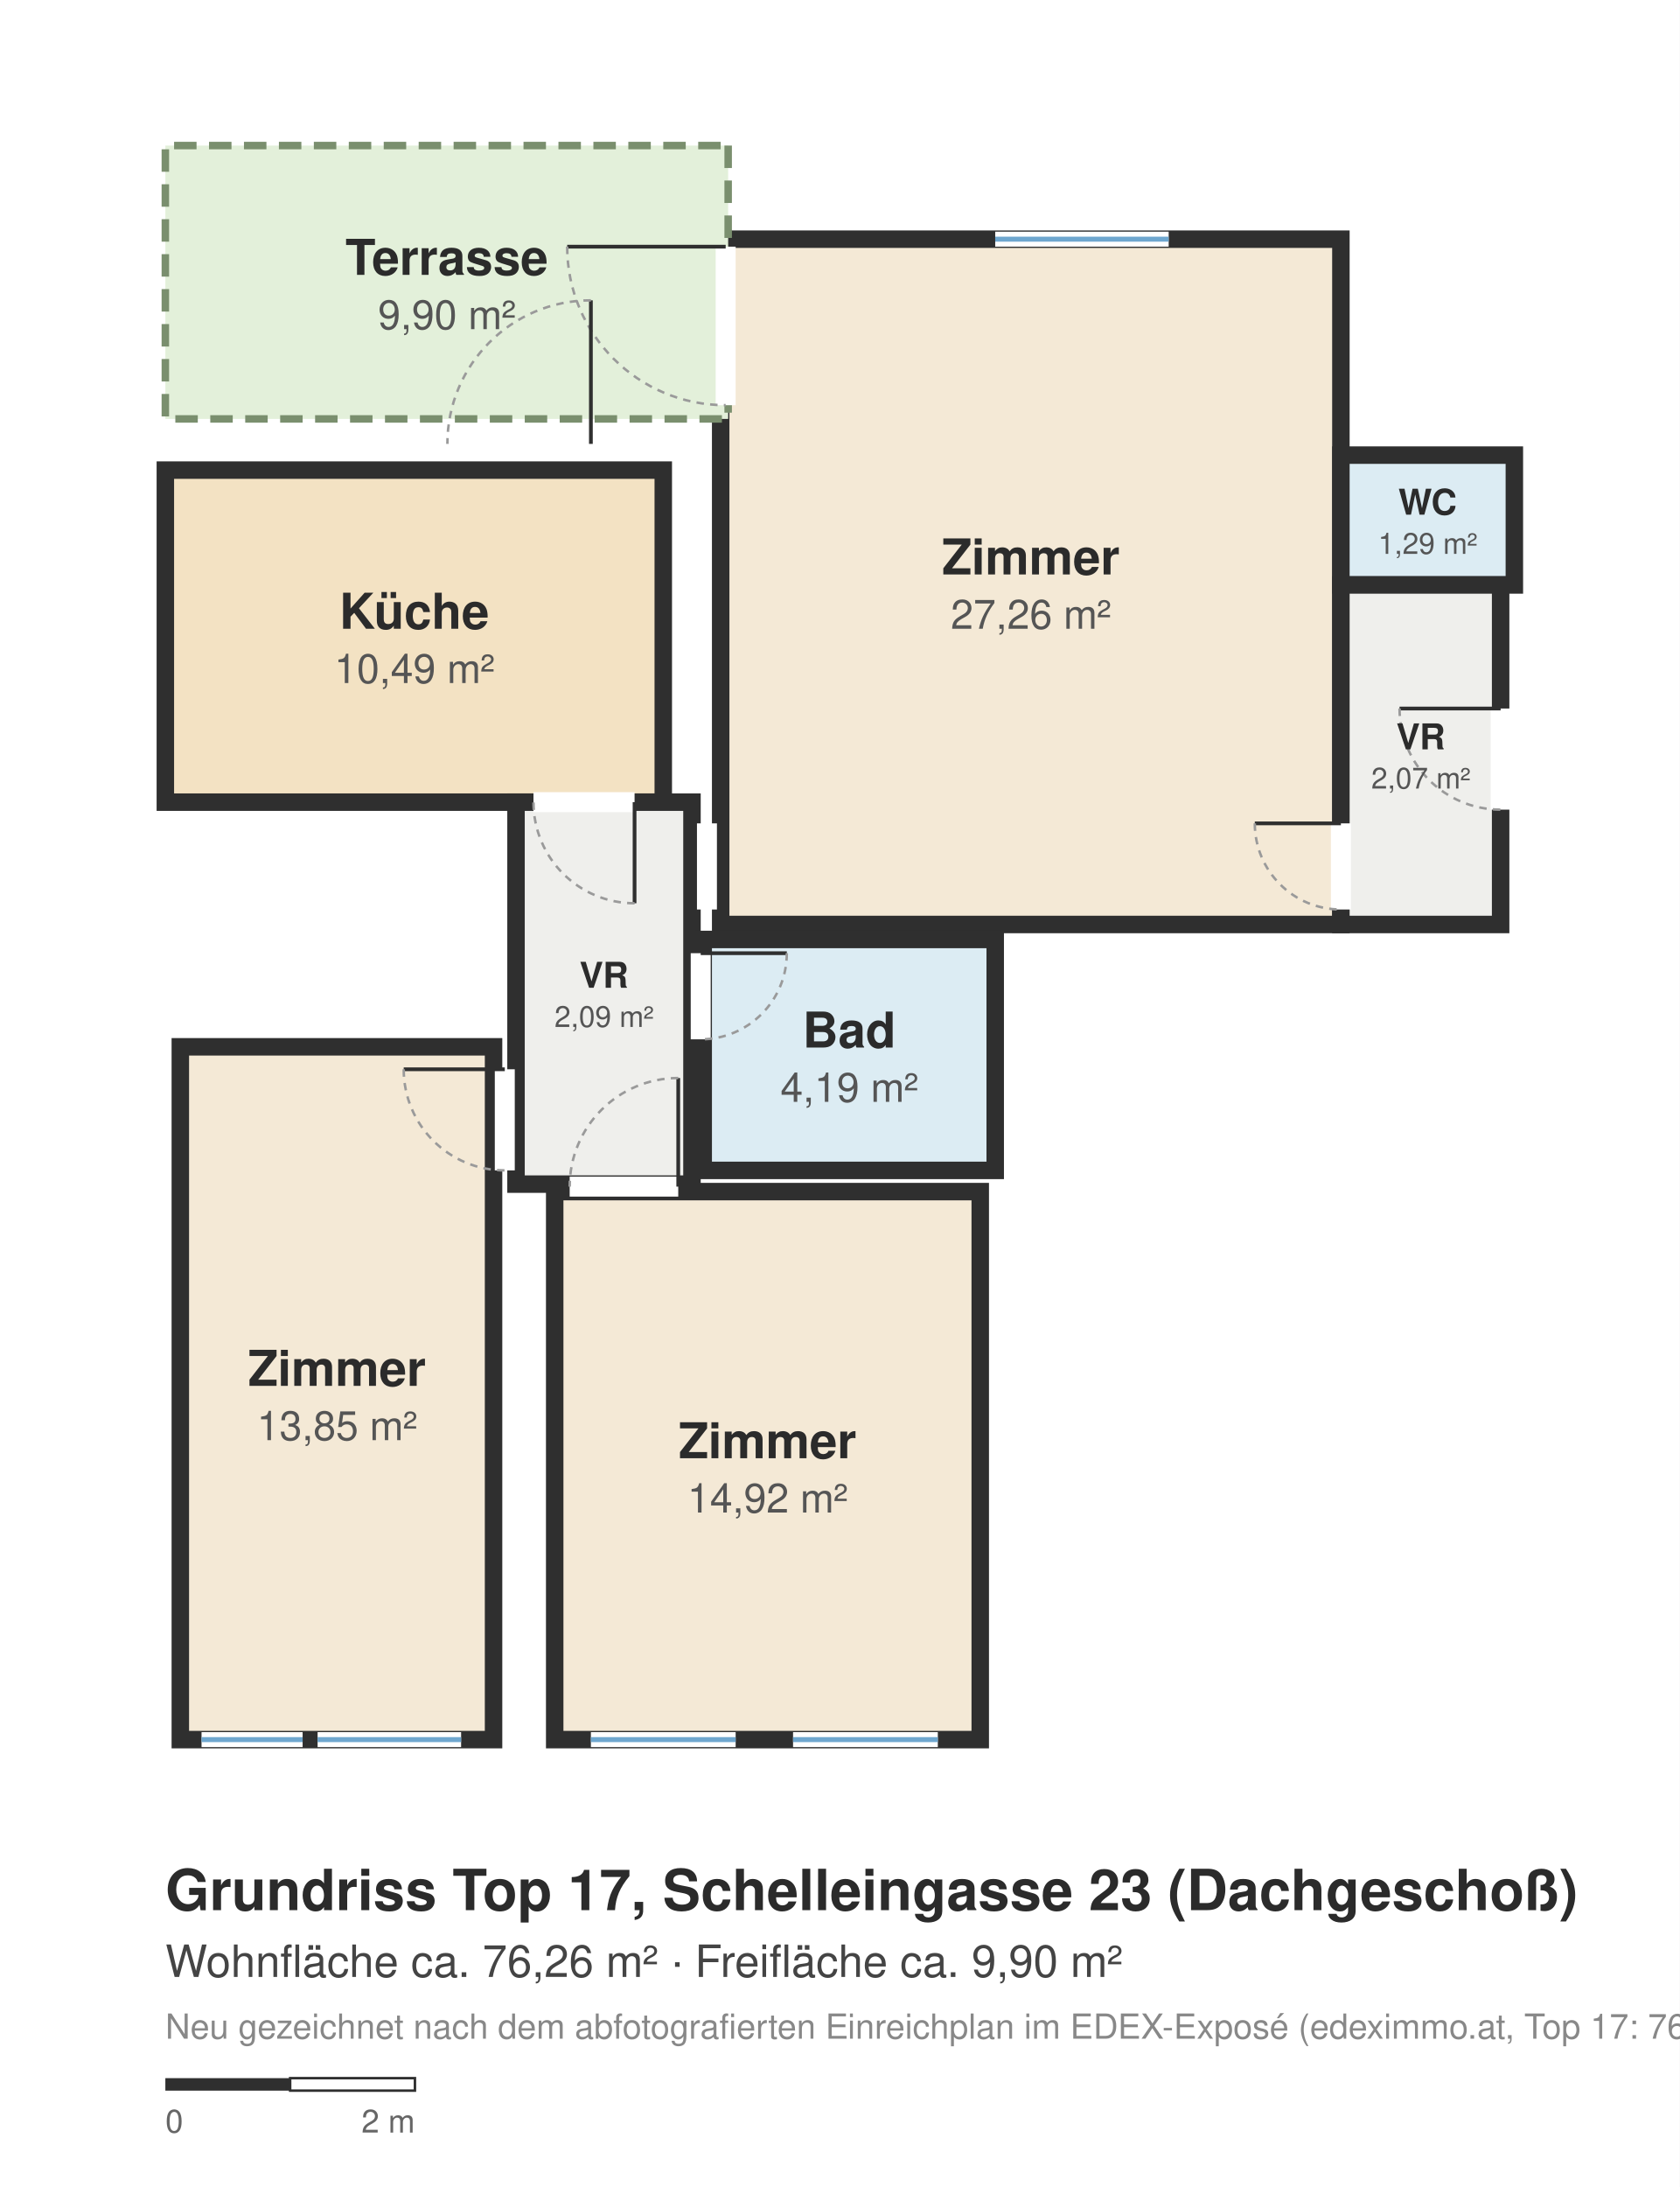
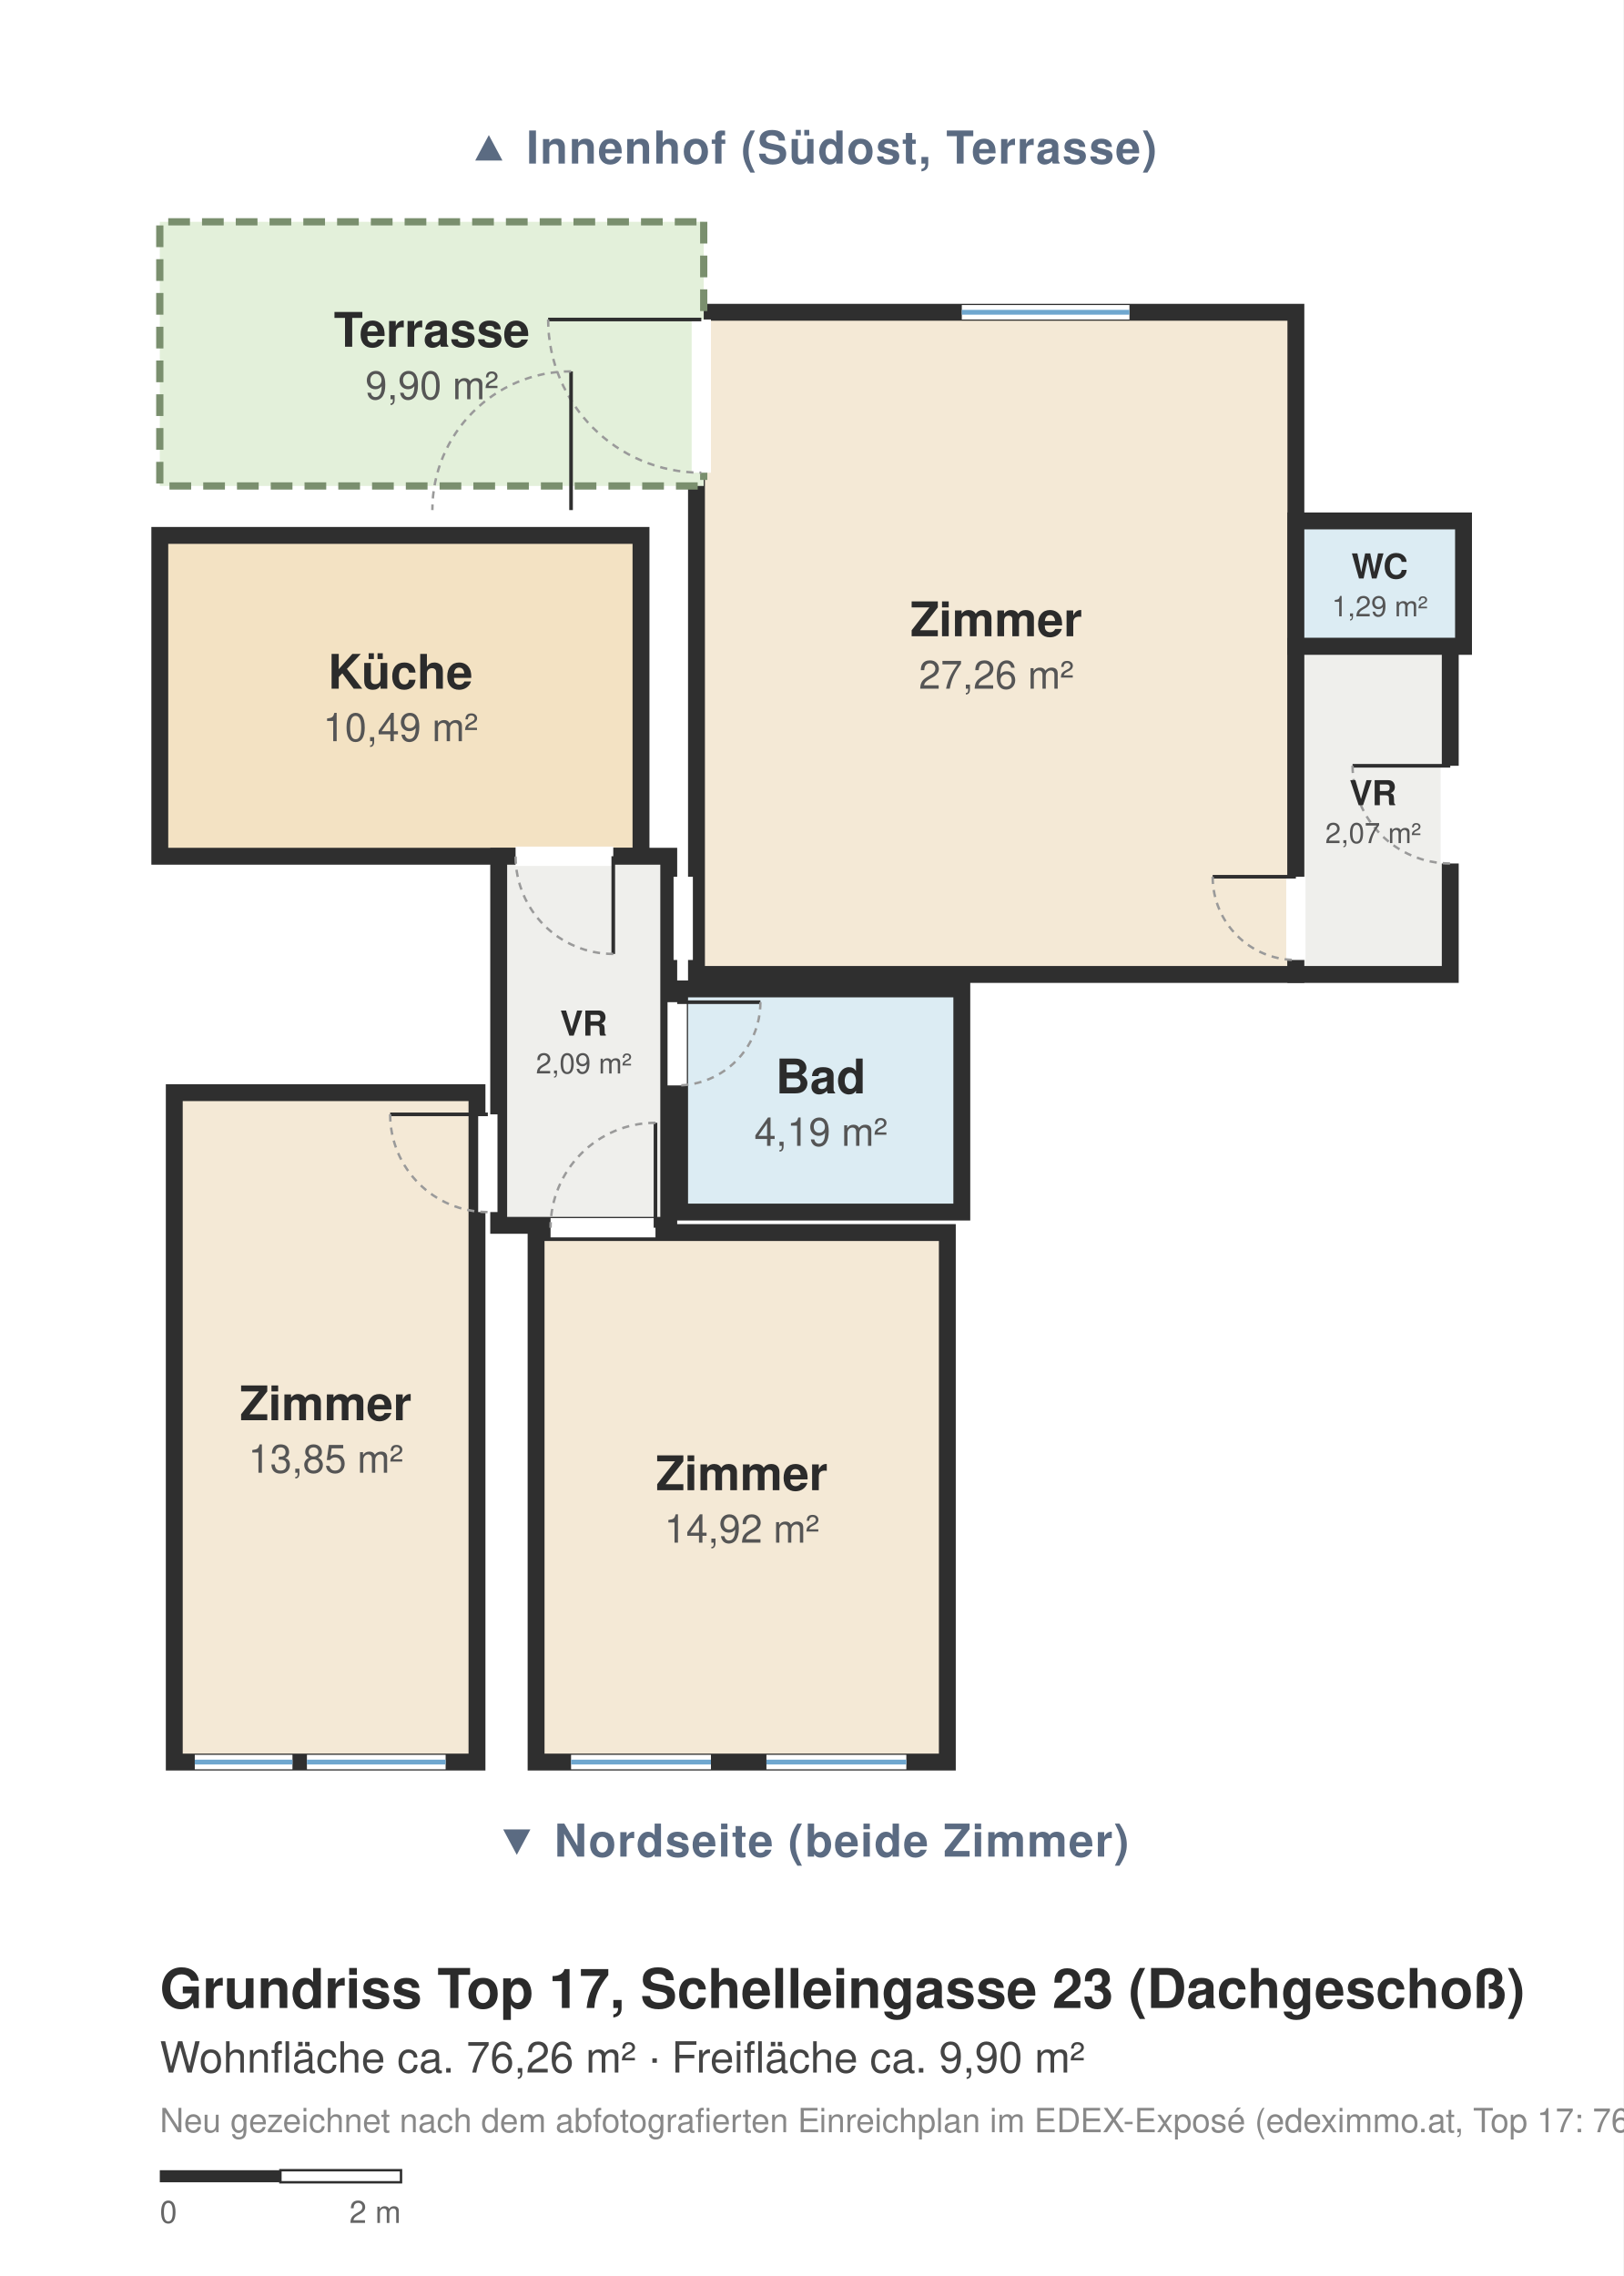
- <svg xmlns="http://www.w3.org/2000/svg" width="1346" height="1752" viewBox="0 0 1346 1752" font-family="Helvetica, Arial, sans-serif">
-   <rect width="1346" height="1752" fill="#ffffff" />
-   <polygon points="1074.5,191.6 1074.5,740.6 577.5,740.6 577.5,191.6" fill="#f4e9d6" stroke="none" />
-   <polygon points="1074.5,191.6 1074.5,740.6 577.5,740.6 577.5,191.6" fill="none" stroke="#2f2f2f" stroke-width="14.0" stroke-linejoin="miter" />
-   <polygon points="583.5,116.6 583.5,335.6 132.5,335.6 132.5,116.6" fill="#e3f0da" stroke="none" />
-   <polygon points="583.5,116.6 583.5,335.6 132.5,335.6 132.5,116.6" fill="none" stroke="#7a8f6e" stroke-width="6.0" stroke-linejoin="miter" stroke-dasharray="18 10" />
-   <polygon points="531.5,376.6 531.5,642.6 132.5,642.6 132.5,376.6" fill="#f3e2c3" stroke="none" />
-   <polygon points="531.5,376.6 531.5,642.6 132.5,642.6 132.5,376.6" fill="none" stroke="#2f2f2f" stroke-width="14.0" stroke-linejoin="miter" />
-   <polygon points="554.5,642.6 554.5,948.6 413.5,948.6 413.5,642.6" fill="#efefec" stroke="none" />
-   <polygon points="554.5,642.6 554.5,948.6 413.5,948.6 413.5,642.6" fill="none" stroke="#2f2f2f" stroke-width="14.0" stroke-linejoin="miter" />
-   <polygon points="797.5,752.6 797.5,937.6 563.5,937.6 563.5,752.6" fill="#dcecf3" stroke="none" />
-   <polygon points="797.5,752.6 797.5,937.6 563.5,937.6 563.5,752.6" fill="none" stroke="#2f2f2f" stroke-width="14.0" stroke-linejoin="miter" />
-   <polygon points="785.5,954.6 785.5,1393.6 444.5,1393.6 444.5,954.6" fill="#f4e9d6" stroke="none" />
-   <polygon points="785.5,954.6 785.5,1393.6 444.5,1393.6 444.5,954.6" fill="none" stroke="#2f2f2f" stroke-width="14.0" stroke-linejoin="miter" />
-   <polygon points="395.5,838.6 395.5,1393.6 144.5,1393.6 144.5,838.6" fill="#f4e9d6" stroke="none" />
-   <polygon points="395.5,838.6 395.5,1393.6 144.5,1393.6 144.5,838.6" fill="none" stroke="#2f2f2f" stroke-width="14.0" stroke-linejoin="miter" />
-   <polygon points="1213.5,364.6 1213.5,468.6 1074.5,468.6 1074.5,364.6" fill="#dcecf3" stroke="none" />
-   <polygon points="1213.5,364.6 1213.5,468.6 1074.5,468.6 1074.5,364.6" fill="none" stroke="#2f2f2f" stroke-width="14.0" stroke-linejoin="miter" />
-   <polygon points="1202.5,468.6 1202.5,740.6 1074.5,740.6 1074.5,468.6" fill="#efefec" stroke="none" />
-   <polygon points="1202.5,468.6 1202.5,740.6 1074.5,740.6 1074.5,468.6" fill="none" stroke="#2f2f2f" stroke-width="14.0" stroke-linejoin="miter" />
-   <line x1="936.5" y1="191.6" x2="797.5" y2="191.6" stroke="#ffffff" stroke-width="12.0" />
-   <line x1="936.5" y1="191.6" x2="797.5" y2="191.6" stroke="#6fa7cf" stroke-width="4" />
-   <line x1="751.5" y1="1393.6" x2="635.5" y2="1393.6" stroke="#ffffff" stroke-width="12.0" />
-   <line x1="751.5" y1="1393.6" x2="635.5" y2="1393.6" stroke="#6fa7cf" stroke-width="4" />
-   <line x1="589.5" y1="1393.6" x2="473.5" y2="1393.6" stroke="#ffffff" stroke-width="12.0" />
-   <line x1="589.5" y1="1393.6" x2="473.5" y2="1393.6" stroke="#6fa7cf" stroke-width="4" />
-   <line x1="369.5" y1="1393.6" x2="254.5" y2="1393.6" stroke="#ffffff" stroke-width="12.0" />
-   <line x1="369.5" y1="1393.6" x2="254.5" y2="1393.6" stroke="#6fa7cf" stroke-width="4" />
-   <line x1="242.5" y1="1393.6" x2="161.5" y2="1393.6" stroke="#ffffff" stroke-width="12.0" />
-   <line x1="242.5" y1="1393.6" x2="161.5" y2="1393.6" stroke="#6fa7cf" stroke-width="4" />
-   <line x1="1202.5" y1="567.6" x2="1202.5" y2="648.6" stroke="#ffffff" stroke-width="16.0" />
-   <line x1="1202.5" y1="567.6" x2="1121.5" y2="567.6" stroke="#2f2f2f" stroke-width="3" />
-   <path d="M 1121.5 567.6 A 81.0 81.0 0 0 0 1202.5 648.6" fill="none" stroke="#9a9a9a" stroke-width="2" stroke-dasharray="6 5" />
-   <line x1="1074.5" y1="659.6" x2="1074.5" y2="728.6" stroke="#ffffff" stroke-width="16.0" />
-   <line x1="1074.5" y1="659.6" x2="1005.5" y2="659.6" stroke="#2f2f2f" stroke-width="3" />
-   <path d="M 1005.5 659.6 A 69.0 69.0 0 0 0 1074.5 728.6" fill="none" stroke="#9a9a9a" stroke-width="2" stroke-dasharray="6 5" />
-   <line x1="566.5" y1="659.6" x2="566.5" y2="728.6" stroke="#ffffff" stroke-width="16.0" />
-   <line x1="561.5" y1="763.6" x2="561.5" y2="832.6" stroke="#ffffff" stroke-width="16.0" />
-   <line x1="561.5" y1="763.6" x2="630.5" y2="763.6" stroke="#2f2f2f" stroke-width="3" />
-   <path d="M 630.5 763.6 A 69.0 69.0 0 0 1 561.5 832.6" fill="none" stroke="#9a9a9a" stroke-width="2" stroke-dasharray="6 5" />
-   <line x1="543.5" y1="950.6" x2="456.5" y2="950.6" stroke="#ffffff" stroke-width="16.0" />
-   <line x1="543.5" y1="950.6" x2="543.5" y2="863.6" stroke="#2f2f2f" stroke-width="3" />
-   <path d="M 543.5 863.6 A 87.0 87.0 0 0 0 456.5 950.6" fill="none" stroke="#9a9a9a" stroke-width="2" stroke-dasharray="6 5" />
-   <line x1="404.5" y1="856.6" x2="404.5" y2="937.6" stroke="#ffffff" stroke-width="16.0" />
-   <line x1="404.5" y1="856.6" x2="323.5" y2="856.6" stroke="#2f2f2f" stroke-width="3" />
-   <path d="M 323.5 856.6 A 81.0 81.0 0 0 0 404.5 937.6" fill="none" stroke="#9a9a9a" stroke-width="2" stroke-dasharray="6 5" />
-   <line x1="508.5" y1="642.6" x2="427.5" y2="642.6" stroke="#ffffff" stroke-width="16.0" />
-   <line x1="508.5" y1="642.6" x2="508.5" y2="723.6" stroke="#2f2f2f" stroke-width="3" />
-   <path d="M 508.5 723.6 A 81.0 81.0 0 0 1 427.5 642.6" fill="none" stroke="#9a9a9a" stroke-width="2" stroke-dasharray="6 5" />
-   <line x1="581.5" y1="197.6" x2="581.5" y2="324.6" stroke="#ffffff" stroke-width="16.0" />
-   <line x1="581.5" y1="197.6" x2="454.5" y2="197.6" stroke="#2f2f2f" stroke-width="3" />
-   <path d="M 454.5 197.6 A 127.0 127.0 0 0 0 581.5 324.6" fill="none" stroke="#9a9a9a" stroke-width="2" stroke-dasharray="6 5" />
-   <line x1="473.5" y1="355.6" x2="358.5" y2="355.6" stroke="#ffffff" stroke-width="16.0" />
-   <line x1="473.5" y1="355.6" x2="473.5" y2="240.6" stroke="#2f2f2f" stroke-width="3" />
-   <path d="M 473.5 240.6 A 115.0 115.0 0 0 0 358.5 355.6" fill="none" stroke="#9a9a9a" stroke-width="2" stroke-dasharray="6 5" />
-   <text x="826.0" y="460.2" font-size="39.6" font-weight="700" fill="#2b2b2b" text-anchor="middle">Zimmer</text>
-   <text x="826.0" y="503.7" font-size="32.5" fill="#555" text-anchor="middle">27,26 m²</text>
-   <text x="358.0" y="220.2" font-size="39.6" font-weight="700" fill="#2b2b2b" text-anchor="middle">Terrasse</text>
-   <text x="358.0" y="263.7" font-size="32.5" fill="#555" text-anchor="middle">9,90 m²</text>
-   <text x="332.0" y="503.7" font-size="39.6" font-weight="700" fill="#2b2b2b" text-anchor="middle">Küche</text>
-   <text x="332.0" y="547.2" font-size="32.5" fill="#555" text-anchor="middle">10,49 m²</text>
-   <text x="484.0" y="791.3" font-size="28.5" font-weight="700" fill="#2b2b2b" text-anchor="middle">VR</text>
-   <text x="484.0" y="822.7" font-size="23.4" fill="#555" text-anchor="middle">2,09 m²</text>
-   <text x="680.5" y="839.2" font-size="39.6" font-weight="700" fill="#2b2b2b" text-anchor="middle">Bad</text>
-   <text x="680.5" y="882.7" font-size="32.5" fill="#555" text-anchor="middle">4,19 m²</text>
-   <text x="615.0" y="1168.2" font-size="39.6" font-weight="700" fill="#2b2b2b" text-anchor="middle">Zimmer</text>
-   <text x="615.0" y="1211.7" font-size="32.5" fill="#555" text-anchor="middle">14,92 m²</text>
-   <text x="270.0" y="1110.2" font-size="39.6" font-weight="700" fill="#2b2b2b" text-anchor="middle">Zimmer</text>
-   <text x="270.0" y="1153.7" font-size="32.5" fill="#555" text-anchor="middle">13,85 m²</text>
-   <text x="1144.0" y="412.3" font-size="28.5" font-weight="700" fill="#2b2b2b" text-anchor="middle">WC</text>
-   <text x="1144.0" y="443.7" font-size="23.4" fill="#555" text-anchor="middle">1,29 m²</text>
-   <text x="1138.5" y="600.3" font-size="28.5" font-weight="700" fill="#2b2b2b" text-anchor="middle">VR</text>
-   <text x="1138.5" y="631.7" font-size="23.4" fill="#555" text-anchor="middle">2,07 m²</text>
-   <text x="132.5" y="1530.2" font-size="45.5" font-weight="700" fill="#2b2b2b">Grundriss Top 17, Schelleingasse 23 (Dachgeschoß)</text>
-   <text x="132.5" y="1583.7" font-size="35.6" fill="#444">Wohnfläche ca. 76,26 m² · Freifläche ca. 9,90 m²</text>
-   <text x="132.5" y="1633.2" font-size="27.7" fill="#888">Neu gezeichnet nach dem abfotografierten Einreichplan im EDEX-Exposé (edeximmo.at, Top 17: 76,26 m², Terrasse 9,90 m²); Lage der Räume schematisch, m² laut Plan. Dachflächenfenster an der Dachschräge.</text>
-   <rect x="132.5" y="1664.8" width="100.0" height="10" fill="#2f2f2f" />
-   <rect x="232.5" y="1664.8" width="100.0" height="10" fill="#ffffff" stroke="#2f2f2f" stroke-width="2" />
-   <text x="132.5" y="1708.4" font-size="25.7" fill="#666">0</text>
-   <text x="332.5" y="1708.4" font-size="25.7" fill="#666" text-anchor="end">2 m</text>
+ <svg xmlns="http://www.w3.org/2000/svg" width="1346" height="1887" viewBox="0 0 1346 1887" font-family="Helvetica, Arial, sans-serif">
+   <rect width="1346" height="1887" fill="#ffffff" />
+   <polygon points="1074.5,258.9 1074.5,807.9 577.5,807.9 577.5,258.9" fill="#f4e9d6" stroke="none" />
+   <polygon points="1074.5,258.9 1074.5,807.9 577.5,807.9 577.5,258.9" fill="none" stroke="#2f2f2f" stroke-width="14.0" stroke-linejoin="miter" />
+   <polygon points="583.5,183.9 583.5,402.9 132.5,402.9 132.5,183.9" fill="#e3f0da" stroke="none" />
+   <polygon points="583.5,183.9 583.5,402.9 132.5,402.9 132.5,183.9" fill="none" stroke="#7a8f6e" stroke-width="6.0" stroke-linejoin="miter" stroke-dasharray="18 10" />
+   <polygon points="531.5,443.9 531.5,709.9 132.5,709.9 132.5,443.9" fill="#f3e2c3" stroke="none" />
+   <polygon points="531.5,443.9 531.5,709.9 132.5,709.9 132.5,443.9" fill="none" stroke="#2f2f2f" stroke-width="14.0" stroke-linejoin="miter" />
+   <polygon points="554.5,709.9 554.5,1015.9 413.5,1015.9 413.5,709.9" fill="#efefec" stroke="none" />
+   <polygon points="554.5,709.9 554.5,1015.9 413.5,1015.9 413.5,709.9" fill="none" stroke="#2f2f2f" stroke-width="14.0" stroke-linejoin="miter" />
+   <polygon points="797.5,819.9 797.5,1004.9 563.5,1004.9 563.5,819.9" fill="#dcecf3" stroke="none" />
+   <polygon points="797.5,819.9 797.5,1004.9 563.5,1004.9 563.5,819.9" fill="none" stroke="#2f2f2f" stroke-width="14.0" stroke-linejoin="miter" />
+   <polygon points="785.5,1021.9 785.5,1460.9 444.5,1460.9 444.5,1021.9" fill="#f4e9d6" stroke="none" />
+   <polygon points="785.5,1021.9 785.5,1460.9 444.5,1460.9 444.5,1021.9" fill="none" stroke="#2f2f2f" stroke-width="14.0" stroke-linejoin="miter" />
+   <polygon points="395.5,905.9 395.5,1460.9 144.5,1460.9 144.5,905.9" fill="#f4e9d6" stroke="none" />
+   <polygon points="395.5,905.9 395.5,1460.9 144.5,1460.9 144.5,905.9" fill="none" stroke="#2f2f2f" stroke-width="14.0" stroke-linejoin="miter" />
+   <polygon points="1213.5,431.9 1213.5,535.9 1074.5,535.9 1074.5,431.9" fill="#dcecf3" stroke="none" />
+   <polygon points="1213.5,431.9 1213.5,535.9 1074.5,535.9 1074.5,431.9" fill="none" stroke="#2f2f2f" stroke-width="14.0" stroke-linejoin="miter" />
+   <polygon points="1202.5,535.9 1202.5,807.9 1074.5,807.9 1074.5,535.9" fill="#efefec" stroke="none" />
+   <polygon points="1202.5,535.9 1202.5,807.9 1074.5,807.9 1074.5,535.9" fill="none" stroke="#2f2f2f" stroke-width="14.0" stroke-linejoin="miter" />
+   <line x1="936.5" y1="258.9" x2="797.5" y2="258.9" stroke="#ffffff" stroke-width="12.0" />
+   <line x1="936.5" y1="258.9" x2="797.5" y2="258.9" stroke="#6fa7cf" stroke-width="4" />
+   <line x1="751.5" y1="1460.9" x2="635.5" y2="1460.9" stroke="#ffffff" stroke-width="12.0" />
+   <line x1="751.5" y1="1460.9" x2="635.5" y2="1460.9" stroke="#6fa7cf" stroke-width="4" />
+   <line x1="589.5" y1="1460.9" x2="473.5" y2="1460.9" stroke="#ffffff" stroke-width="12.0" />
+   <line x1="589.5" y1="1460.9" x2="473.5" y2="1460.9" stroke="#6fa7cf" stroke-width="4" />
+   <line x1="369.5" y1="1460.9" x2="254.5" y2="1460.9" stroke="#ffffff" stroke-width="12.0" />
+   <line x1="369.5" y1="1460.9" x2="254.5" y2="1460.9" stroke="#6fa7cf" stroke-width="4" />
+   <line x1="242.5" y1="1460.9" x2="161.5" y2="1460.9" stroke="#ffffff" stroke-width="12.0" />
+   <line x1="242.5" y1="1460.9" x2="161.5" y2="1460.9" stroke="#6fa7cf" stroke-width="4" />
+   <line x1="1202.5" y1="634.9" x2="1202.5" y2="715.9" stroke="#ffffff" stroke-width="16.0" />
+   <line x1="1202.5" y1="634.9" x2="1121.5" y2="634.9" stroke="#2f2f2f" stroke-width="3" />
+   <path d="M 1121.5 634.9 A 81.0 81.0 0 0 0 1202.5 715.9" fill="none" stroke="#9a9a9a" stroke-width="2" stroke-dasharray="6 5" />
+   <line x1="1074.5" y1="726.9" x2="1074.5" y2="795.9" stroke="#ffffff" stroke-width="16.0" />
+   <line x1="1074.5" y1="726.9" x2="1005.5" y2="726.9" stroke="#2f2f2f" stroke-width="3" />
+   <path d="M 1005.5 726.9 A 69.0 69.0 0 0 0 1074.5 795.9" fill="none" stroke="#9a9a9a" stroke-width="2" stroke-dasharray="6 5" />
+   <line x1="566.5" y1="726.9" x2="566.5" y2="795.9" stroke="#ffffff" stroke-width="16.0" />
+   <line x1="561.5" y1="830.9" x2="561.5" y2="899.9" stroke="#ffffff" stroke-width="16.0" />
+   <line x1="561.5" y1="830.9" x2="630.5" y2="830.9" stroke="#2f2f2f" stroke-width="3" />
+   <path d="M 630.5 830.9 A 69.0 69.0 0 0 1 561.5 899.9" fill="none" stroke="#9a9a9a" stroke-width="2" stroke-dasharray="6 5" />
+   <line x1="543.5" y1="1017.9" x2="456.5" y2="1017.9" stroke="#ffffff" stroke-width="16.0" />
+   <line x1="543.5" y1="1017.9" x2="543.5" y2="930.9" stroke="#2f2f2f" stroke-width="3" />
+   <path d="M 543.5 930.9 A 87.0 87.0 0 0 0 456.5 1017.9" fill="none" stroke="#9a9a9a" stroke-width="2" stroke-dasharray="6 5" />
+   <line x1="404.5" y1="923.9" x2="404.5" y2="1004.9" stroke="#ffffff" stroke-width="16.0" />
+   <line x1="404.5" y1="923.9" x2="323.5" y2="923.9" stroke="#2f2f2f" stroke-width="3" />
+   <path d="M 323.5 923.9 A 81.0 81.0 0 0 0 404.5 1004.9" fill="none" stroke="#9a9a9a" stroke-width="2" stroke-dasharray="6 5" />
+   <line x1="508.5" y1="709.9" x2="427.5" y2="709.9" stroke="#ffffff" stroke-width="16.0" />
+   <line x1="508.5" y1="709.9" x2="508.5" y2="790.9" stroke="#2f2f2f" stroke-width="3" />
+   <path d="M 508.5 790.9 A 81.0 81.0 0 0 1 427.5 709.9" fill="none" stroke="#9a9a9a" stroke-width="2" stroke-dasharray="6 5" />
+   <line x1="581.5" y1="264.9" x2="581.5" y2="391.9" stroke="#ffffff" stroke-width="16.0" />
+   <line x1="581.5" y1="264.9" x2="454.5" y2="264.9" stroke="#2f2f2f" stroke-width="3" />
+   <path d="M 454.5 264.9 A 127.0 127.0 0 0 0 581.5 391.9" fill="none" stroke="#9a9a9a" stroke-width="2" stroke-dasharray="6 5" />
+   <line x1="473.5" y1="422.9" x2="358.5" y2="422.9" stroke="#ffffff" stroke-width="16.0" />
+   <line x1="473.5" y1="422.9" x2="473.5" y2="307.9" stroke="#2f2f2f" stroke-width="3" />
+   <path d="M 473.5 307.9 A 115.0 115.0 0 0 0 358.5 422.9" fill="none" stroke="#9a9a9a" stroke-width="2" stroke-dasharray="6 5" />
+   <text x="826.0" y="527.5" font-size="39.6" font-weight="700" fill="#2b2b2b" text-anchor="middle">Zimmer</text>
+   <text x="826.0" y="571.0" font-size="32.5" fill="#555" text-anchor="middle">27,26 m²</text>
+   <text x="358.0" y="287.5" font-size="39.6" font-weight="700" fill="#2b2b2b" text-anchor="middle">Terrasse</text>
+   <text x="358.0" y="331.0" font-size="32.5" fill="#555" text-anchor="middle">9,90 m²</text>
+   <text x="332.0" y="571.0" font-size="39.6" font-weight="700" fill="#2b2b2b" text-anchor="middle">Küche</text>
+   <text x="332.0" y="614.5" font-size="32.5" fill="#555" text-anchor="middle">10,49 m²</text>
+   <text x="484.0" y="858.6" font-size="28.5" font-weight="700" fill="#2b2b2b" text-anchor="middle">VR</text>
+   <text x="484.0" y="890.0" font-size="23.4" fill="#555" text-anchor="middle">2,09 m²</text>
+   <text x="680.5" y="906.5" font-size="39.6" font-weight="700" fill="#2b2b2b" text-anchor="middle">Bad</text>
+   <text x="680.5" y="950.0" font-size="32.5" fill="#555" text-anchor="middle">4,19 m²</text>
+   <text x="615.0" y="1235.5" font-size="39.6" font-weight="700" fill="#2b2b2b" text-anchor="middle">Zimmer</text>
+   <text x="615.0" y="1279.0" font-size="32.5" fill="#555" text-anchor="middle">14,92 m²</text>
+   <text x="270.0" y="1177.5" font-size="39.6" font-weight="700" fill="#2b2b2b" text-anchor="middle">Zimmer</text>
+   <text x="270.0" y="1221.0" font-size="32.5" fill="#555" text-anchor="middle">13,85 m²</text>
+   <text x="1144.0" y="479.6" font-size="28.5" font-weight="700" fill="#2b2b2b" text-anchor="middle">WC</text>
+   <text x="1144.0" y="511.0" font-size="23.4" fill="#555" text-anchor="middle">1,29 m²</text>
+   <text x="1138.5" y="667.6" font-size="28.5" font-weight="700" fill="#2b2b2b" text-anchor="middle">VR</text>
+   <text x="1138.5" y="699.0" font-size="23.4" fill="#555" text-anchor="middle">2,07 m²</text>
+   <text x="673.0" y="135.6" font-size="37.6" font-weight="700" fill="#5b6b82" letter-spacing="1" text-anchor="middle">▲ Innenhof (Südost, Terrasse)</text>
+   <text x="673.0" y="1539.3" font-size="37.6" font-weight="700" fill="#5b6b82" letter-spacing="1" text-anchor="middle">▼ Nordseite (beide Zimmer)</text>
+   <text x="132.5" y="1664.8" font-size="45.5" font-weight="700" fill="#2b2b2b">Grundriss Top 17, Schelleingasse 23 (Dachgeschoß)</text>
+   <text x="132.5" y="1718.3" font-size="35.6" fill="#444">Wohnfläche ca. 76,26 m² · Freifläche ca. 9,90 m²</text>
+   <text x="132.5" y="1767.8" font-size="27.7" fill="#888">Neu gezeichnet nach dem abfotografierten Einreichplan im EDEX-Exposé (edeximmo.at, Top 17: 76,26 m², Terrasse 9,90 m²); Lage der Räume schematisch, m² laut Plan. Dachflächenfenster an der Dachschräge.</text>
+   <rect x="132.5" y="1799.3" width="100.0" height="10" fill="#2f2f2f" />
+   <rect x="232.5" y="1799.3" width="100.0" height="10" fill="#ffffff" stroke="#2f2f2f" stroke-width="2" />
+   <text x="132.5" y="1843.0" font-size="25.7" fill="#666">0</text>
+   <text x="332.5" y="1843.0" font-size="25.7" fill="#666" text-anchor="end">2 m</text>
</svg>
